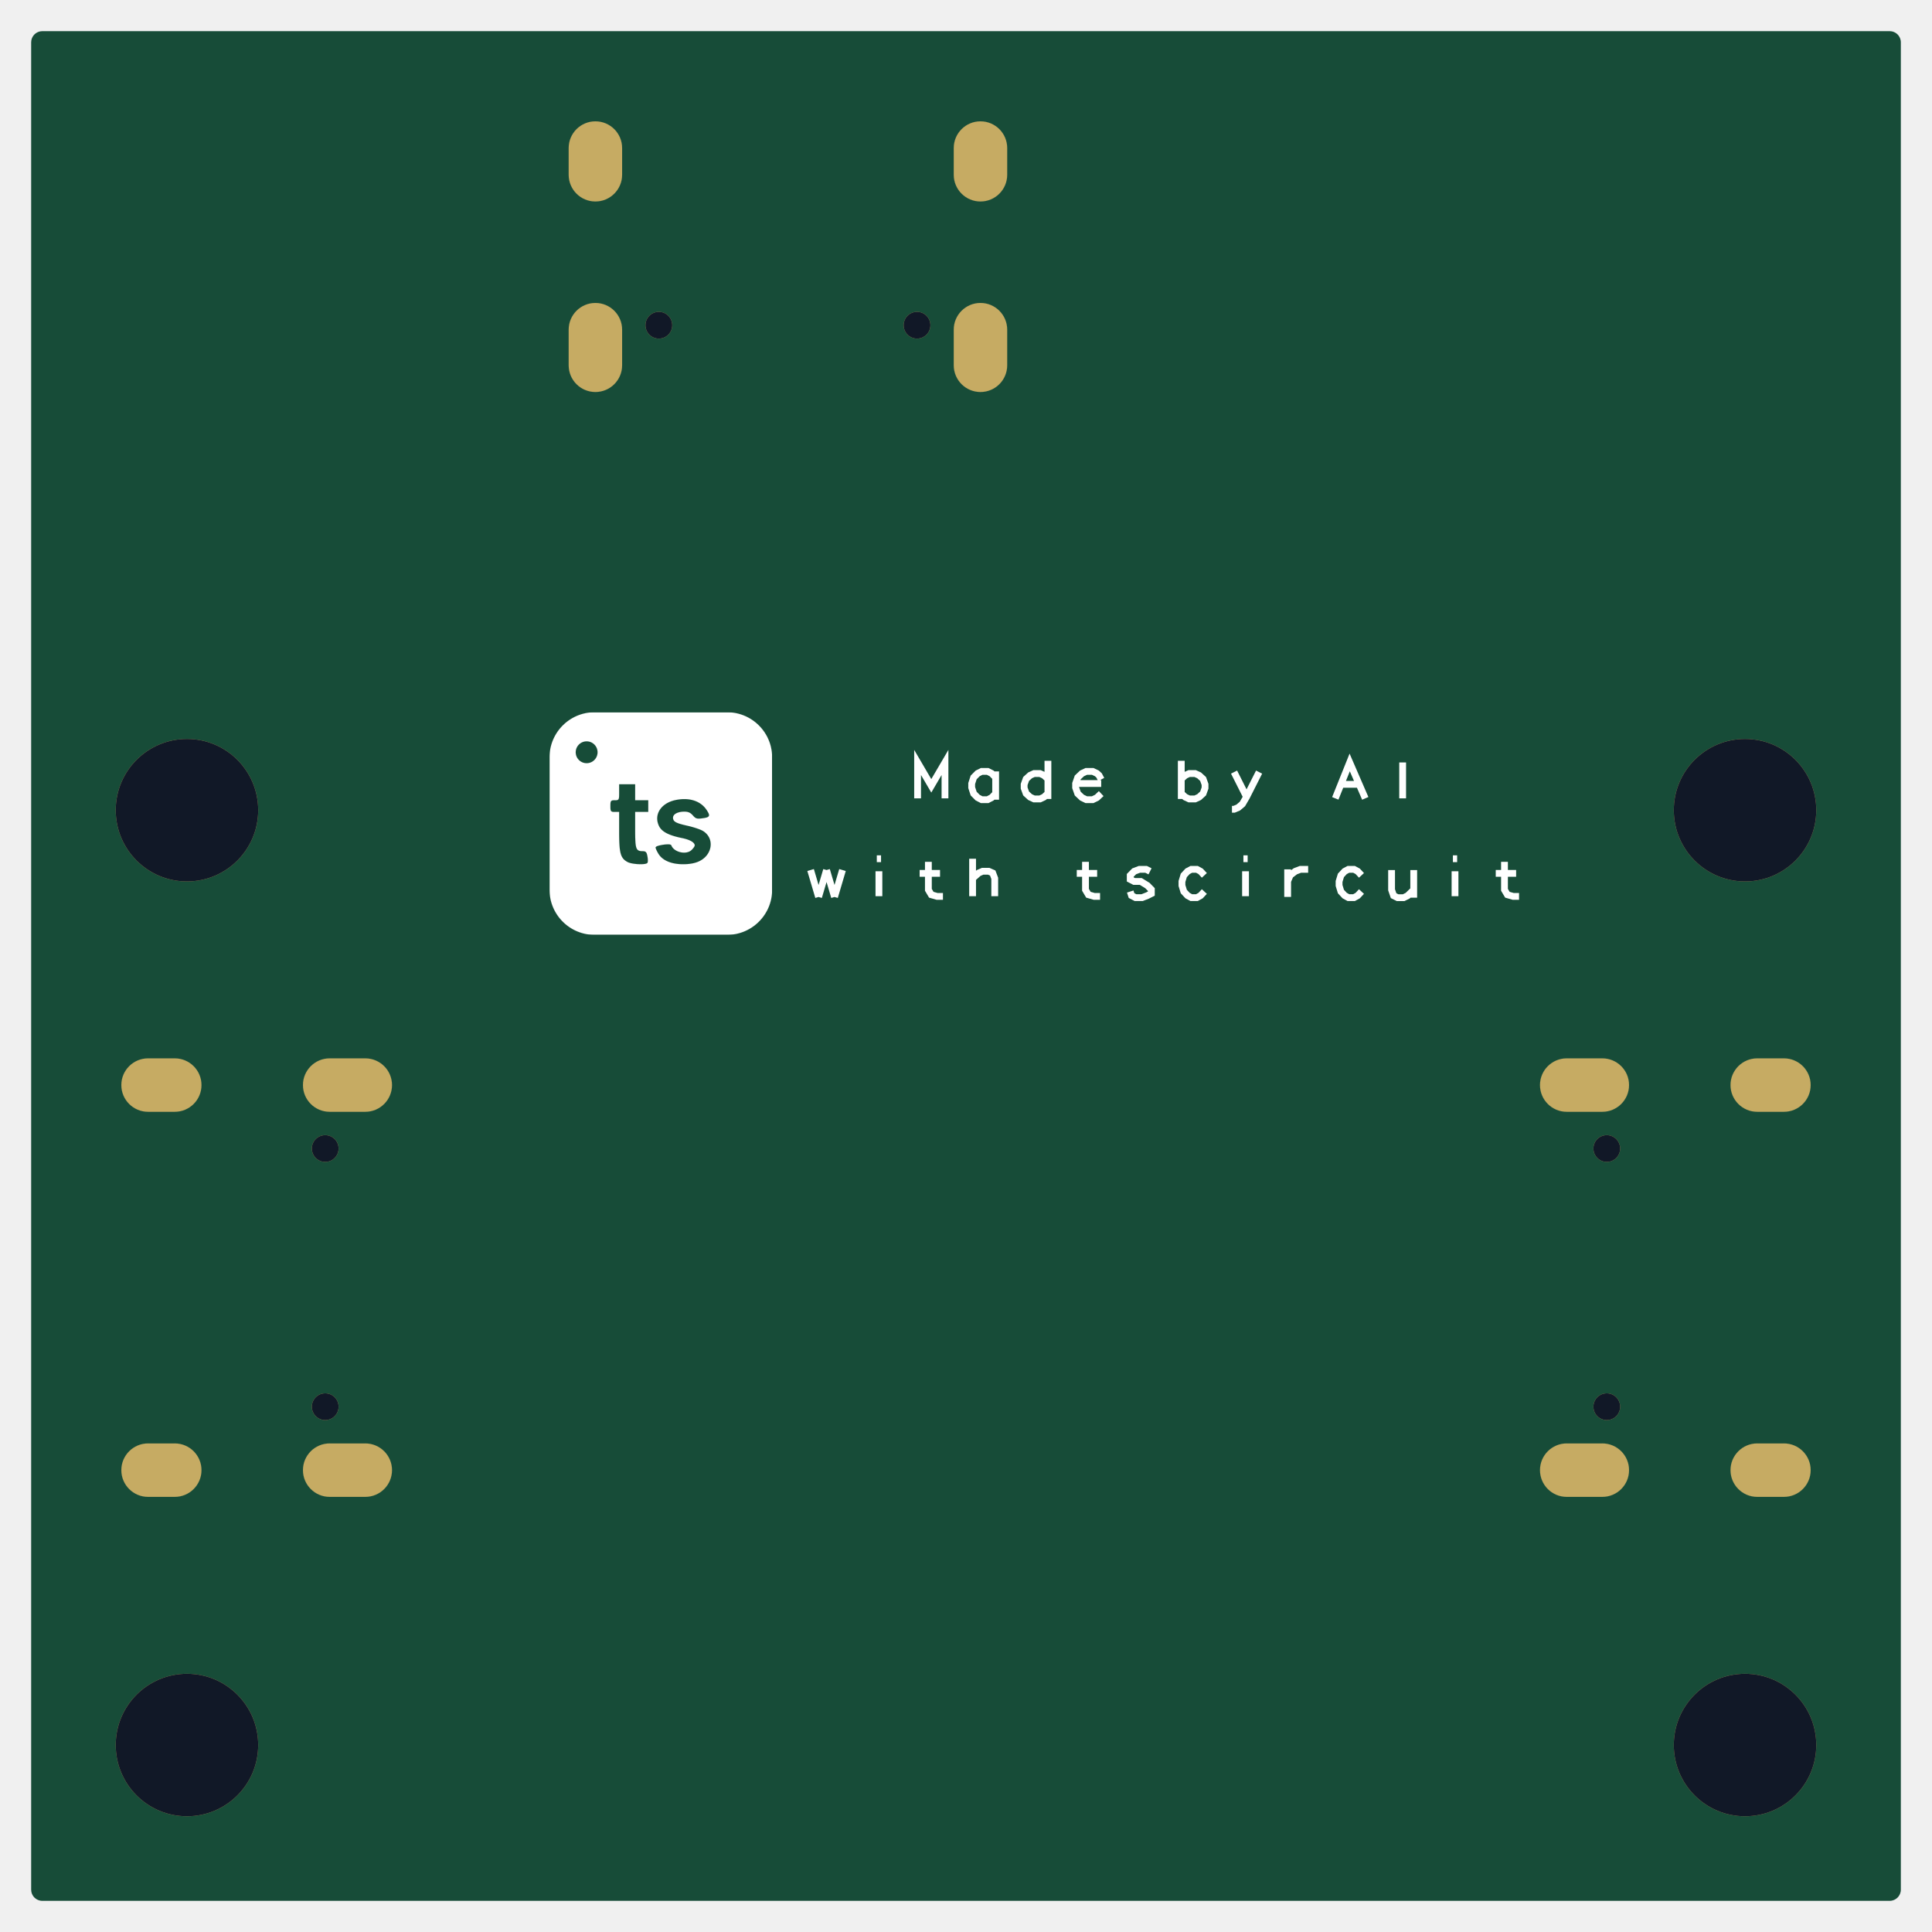
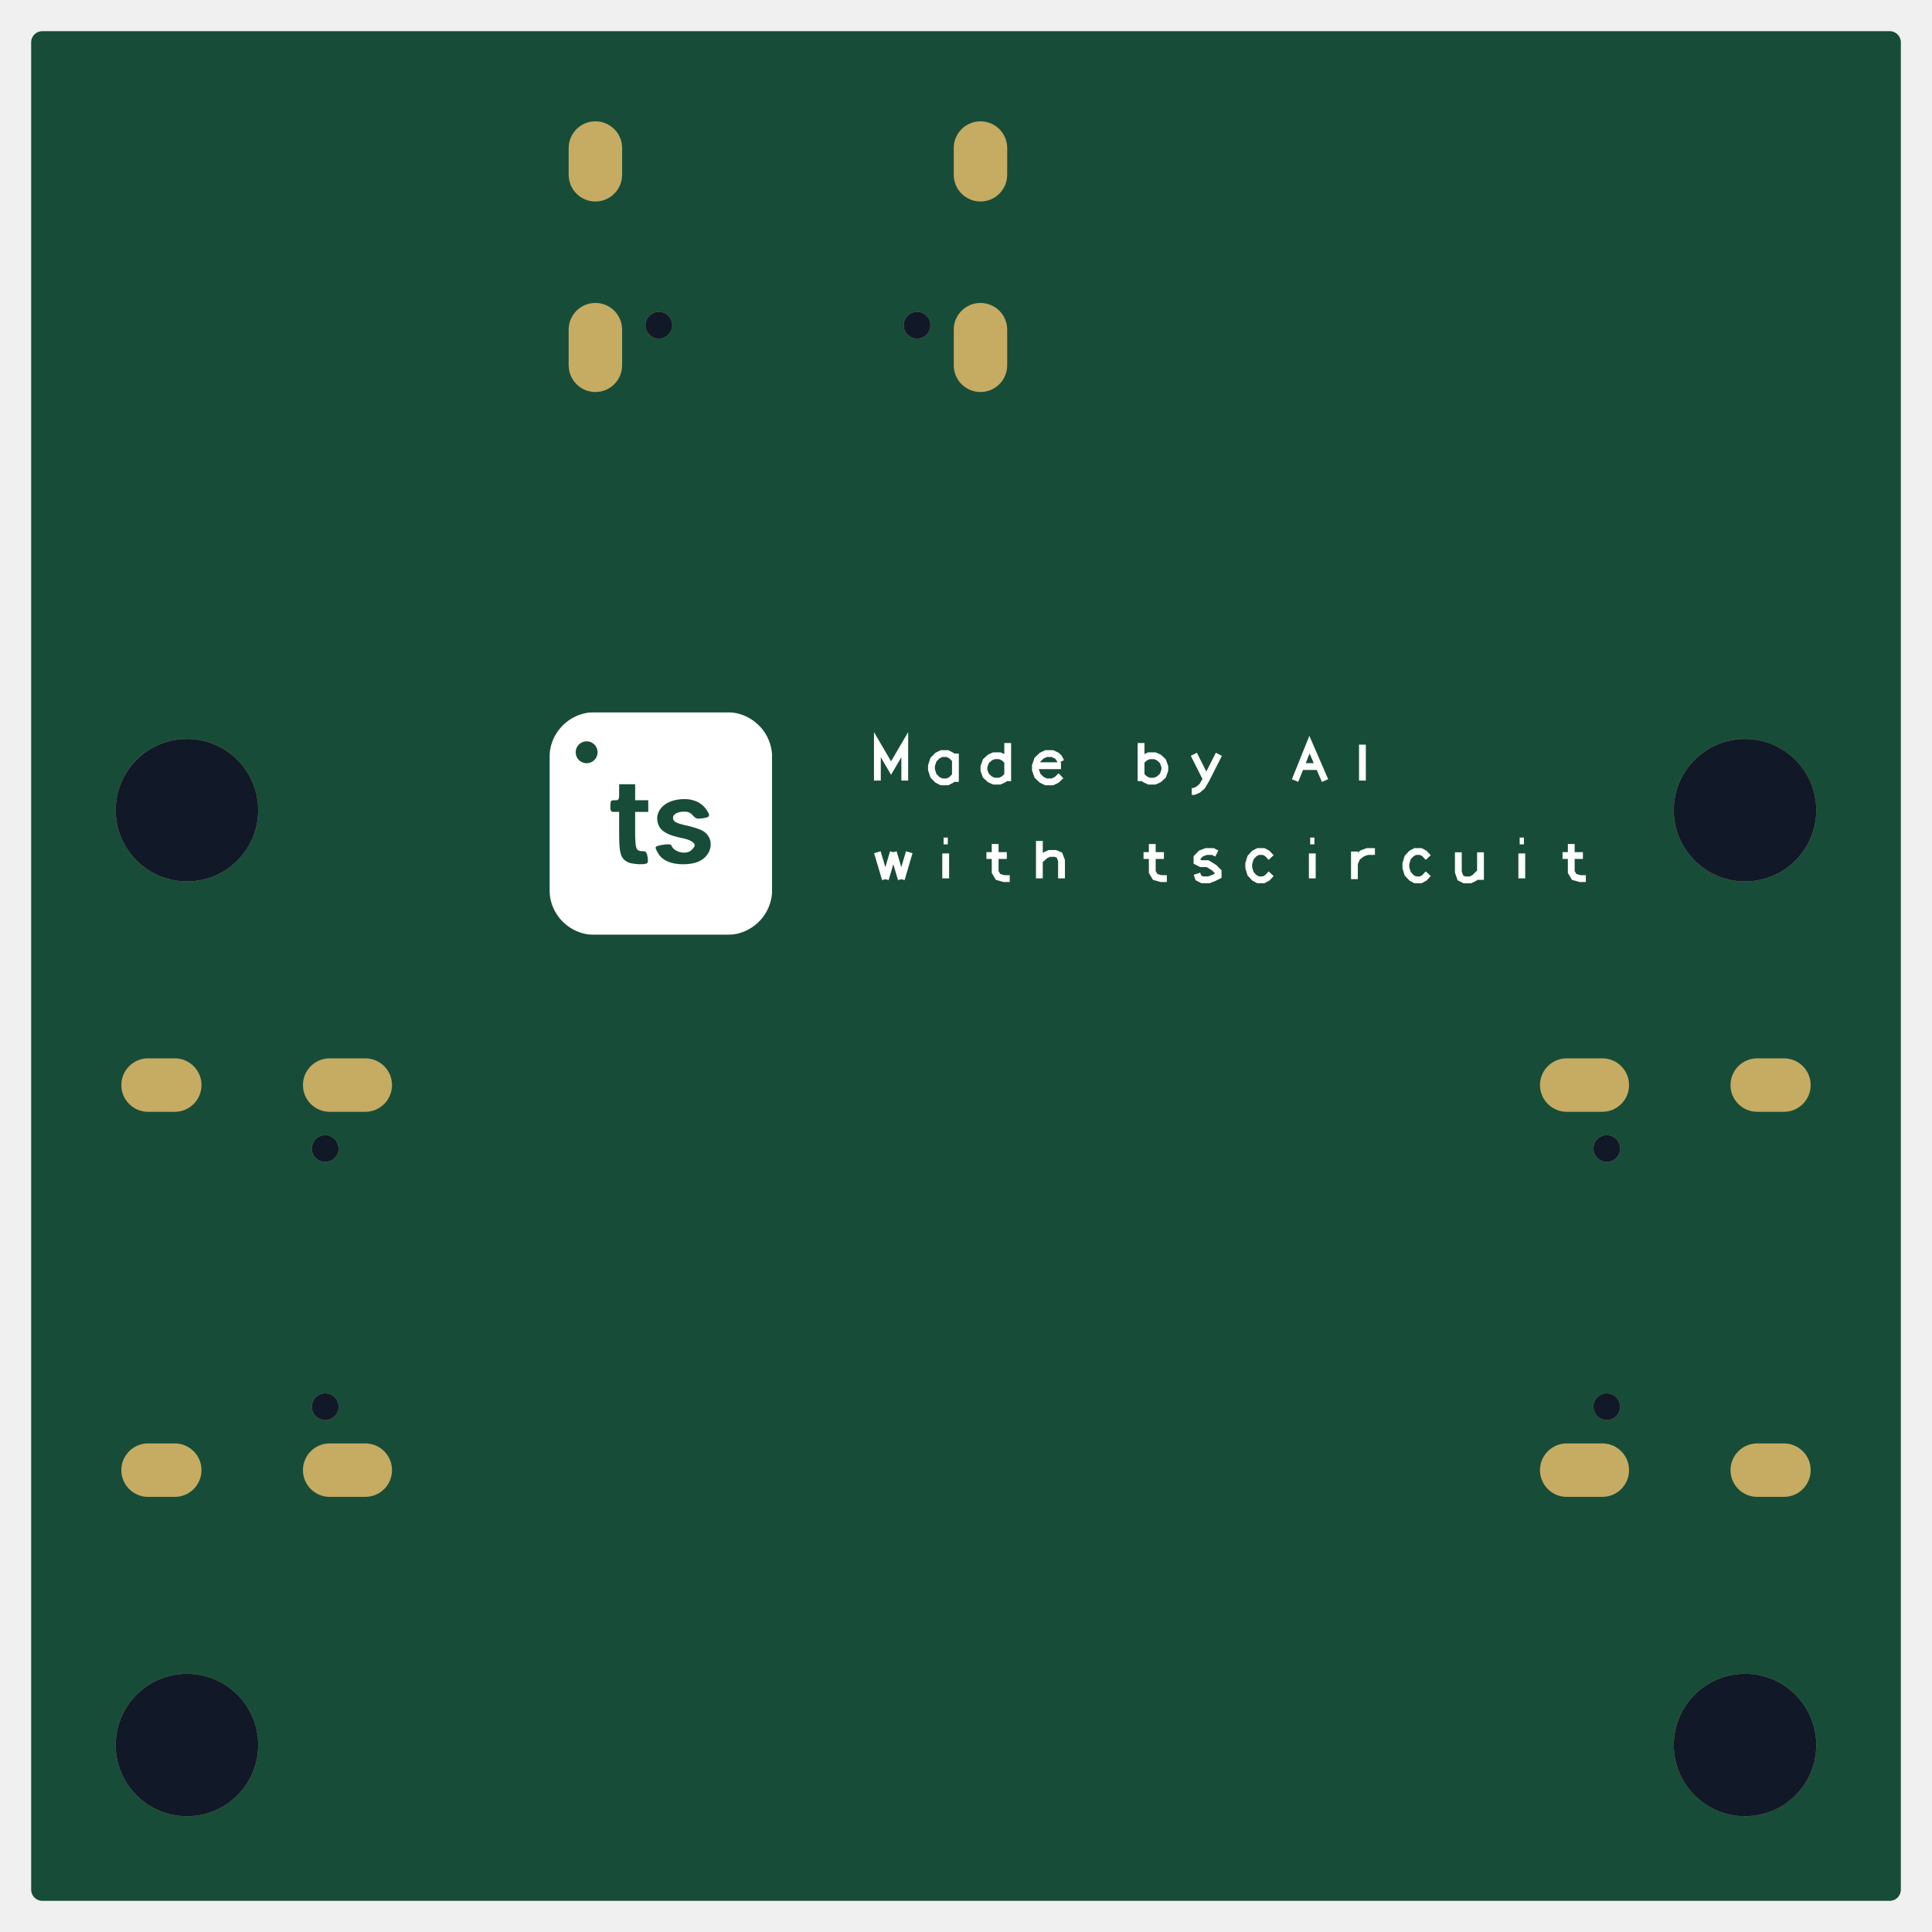
<svg xmlns="http://www.w3.org/2000/svg" xmlns:xlink="http://www.w3.org/1999/xlink" viewBox="-21700 -21700 43400 43400">
  <rect x="-21000" y="-21000" width="42000" height="42000" rx="250" fill="#174c38" />
  <g transform="scale(-1 1)">
    <g color="#c6ab63">
      <defs>
        <circle cx="0" cy="0" r="1600" id="resetter-B_Mask-gbr_pad-23" />
        <rect x="-599.999" y="-899.998" width="1199.998" height="1799.996" rx="599.999" ry="599.999" id="resetter-B_Mask-gbr_pad-24" />
        <rect x="-599.999" y="-999.998" width="1199.998" height="1999.996" rx="599.999" ry="599.999" id="resetter-B_Mask-gbr_pad-26" />
        <circle cx="0" cy="0" r="300" id="resetter-B_Mask-gbr_pad-28" />
        <rect x="-899.998" y="-599.999" width="1799.996" height="1199.998" rx="599.999" ry="599.999" id="resetter-B_Mask-gbr_pad-30" />
        <rect x="-999.998" y="-599.999" width="1999.996" height="1199.998" rx="599.999" ry="599.999" id="resetter-B_Mask-gbr_pad-31" />
      </defs>
      <g transform="scale(1,-1)" fill="currentColor" stroke="currentColor">
        <use xlink:href="#resetter-B_Mask-gbr_pad-23" x="-17500" y="3500" />
        <use xlink:href="#resetter-B_Mask-gbr_pad-23" x="17500" y="3500" />
        <use xlink:href="#resetter-B_Mask-gbr_pad-24" x="-325.112" y="18074.131" />
        <use xlink:href="#resetter-B_Mask-gbr_pad-26" x="-325.112" y="13894.307" />
        <use xlink:href="#resetter-B_Mask-gbr_pad-26" x="8325.112" y="13894.307" />
        <use xlink:href="#resetter-B_Mask-gbr_pad-24" x="8325.112" y="18074.131" />
        <use xlink:href="#resetter-B_Mask-gbr_pad-28" x="6899.918" y="14394.433" />
        <use xlink:href="#resetter-B_Mask-gbr_pad-28" x="1100.082" y="14394.433" />
        <use xlink:href="#resetter-B_Mask-gbr_pad-30" x="18074.131" y="-2674.888" />
        <use xlink:href="#resetter-B_Mask-gbr_pad-31" x="13894.307" y="-2674.888" />
        <use xlink:href="#resetter-B_Mask-gbr_pad-31" x="13894.307" y="-11325.112" />
        <use xlink:href="#resetter-B_Mask-gbr_pad-30" x="18074.131" y="-11325.112" />
        <use xlink:href="#resetter-B_Mask-gbr_pad-28" x="14394.433" y="-9899.918" />
        <use xlink:href="#resetter-B_Mask-gbr_pad-28" x="14394.433" y="-4100.082" />
        <use xlink:href="#resetter-B_Mask-gbr_pad-30" x="-18074.131" y="-11325.112" />
        <use xlink:href="#resetter-B_Mask-gbr_pad-31" x="-13894.307" y="-11325.112" />
        <use xlink:href="#resetter-B_Mask-gbr_pad-31" x="-13894.307" y="-2674.888" />
        <use xlink:href="#resetter-B_Mask-gbr_pad-30" x="-18074.131" y="-2674.888" />
        <use xlink:href="#resetter-B_Mask-gbr_pad-28" x="-14394.433" y="-4100.082" />
        <use xlink:href="#resetter-B_Mask-gbr_pad-28" x="-14394.433" y="-9899.918" />
        <use xlink:href="#resetter-B_Mask-gbr_pad-23" x="-17500" y="-17500" />
        <use xlink:href="#resetter-B_Mask-gbr_pad-23" x="17500" y="-17500" />
      </g>
    </g>
    <g color="white">
      <defs>
        <mask id="resetter-B_SilkScreen-gbr_clear-1" fill="#000" stroke="#000">
          <g>
            <rect x="4355.4" y="700" width="5000" height="5000" fill="#fff" />
            <path d="M 8767.165 4801.307 8766.64 4817.337 8765.068 4833.299 8762.455 4849.123 8758.813 4864.743 8754.157 4880.091 8748.508 4895.102 8741.888 4909.711 8734.328 4923.856 8725.858 4937.476 8716.516 4950.513 8706.341 4962.912 8695.377 4974.618 8683.671 4985.582 8671.273 4995.757 8658.236 5005.099 8644.616 5013.568 8630.471 5021.129 8615.862 5027.748 8600.851 5033.398 8585.503 5038.054 8569.883 5041.696 8554.058 5044.308 8538.097 5045.88 8522.067 5046.405 8506.036 5045.88 8490.075 5044.308 8474.25 5041.696 8458.631 5038.054 8443.282 5033.398 8428.272 5027.748 8413.663 5021.129 8399.518 5013.568 8385.897 5005.099 8372.86 4995.757 8360.462 4985.582 8348.756 4974.618 8337.792 4962.912 8327.617 4950.513 8318.275 4937.476 8309.806 4923.856 8302.245 4909.711 8295.626 4895.102 8289.976 4880.091 8285.32 4864.743 8281.678 4849.123 8279.065 4833.299 8277.493 4817.337 8276.969 4801.307 8277.493 4785.277 8279.065 4769.315 8281.678 4753.491 8285.32 4737.871 8289.976 4722.523 8295.626 4707.512 8302.245 4692.903 8309.806 4678.758 8318.275 4665.138 8327.617 4652.101 8337.792 4639.703 8348.756 4627.997 8360.462 4617.033 8372.86 4606.858 8385.897 4597.516 8399.518 4589.046 8413.663 4581.485 8428.272 4574.866 8443.282 4569.216 8458.631 4564.561 8474.25 4560.919 8490.075 4558.306 8506.036 4556.734 8522.067 4556.209 8538.097 4556.734 8554.058 4558.306 8569.883 4560.919 8585.503 4564.561 8600.851 4569.216 8615.862 4574.866 8630.471 4581.485 8644.616 4589.046 8658.236 4597.516 8671.273 4606.858 8683.671 4617.033 8695.377 4627.997 8706.341 4639.703 8716.516 4652.101 8725.858 4665.138 8734.328 4678.758 8741.888 4692.903 8748.508 4707.512 8754.157 4722.523 8758.813 4737.871 8762.455 4753.491 8765.068 4769.315 8766.64 4785.277 8767.165 4801.307" />
            <path d="M 7987.675 3592.245 7987.507 3621.216 7986.56 3650.17 7983.266 3678.932 7972.203 3705.385 7947.341 3719.195 7918.598 3722.495 7889.632 3722.964 7858.233 3723.362 7827.211 3727.643 7803.705 3747.085 7795.419 3777.227 7792.774 3808.509 7791.883 3839.899 7791.631 3871.302 7791.596 3902.706 7791.596 4082.441 7432.119 4082.441 7432.119 3722.964 7138.001 3722.964 7138.001 3461.526 7432.119 3461.526 7432.119 3059.569 7432.086 3027.381 7431.973 2995.193 7431.752 2963.006 7431.389 2930.821 7430.837 2898.638 7430.034 2866.46 7428.894 2834.293 7427.295 2802.145 7425.057 2770.036 7421.901 2738.005 7417.378 2706.14 7410.706 2674.662 7400.464 2644.18 7384.222 2616.504 7359.893 2595.725 7329.841 2584.527 7297.985 2580.143 7265.818 2579.173 7235.528 2577.742 7206.302 2570.13 7183.664 2550.474 7170.65 2523.169 7162.526 2493.95 7156.393 2464.239 7151.689 2434.881 7148.515 2405.319 7147.027 2375.626 7147.897 2345.917 7154.688 2317.19 7180.238 2301.06 7210.088 2293.78 7240.574 2289.769 7271.253 2287.64 7301.996 2286.839 7332.75 2287.096 7363.482 2288.271 7394.17 2290.299 7424.791 2293.165 7455.318 2296.905 7485.711 2301.606 7515.908 2307.431 7545.796 2314.67 7575.135 2323.869 7603.276 2336.209 7631.341 2352.578 7658.033 2371.093 7682.638 2392.293 7704.379 2416.413 7722.72 2443.21 7737.608 2472.075 7749.415 2502.338 7758.691 2533.475 7765.976 2565.14 7771.714 2597.123 7776.252 2629.299 7779.851 2661.595 7782.709 2693.965 7784.975 2726.382 7786.766 2758.828 7788.169 2791.294 7789.255 2823.772 7790.081 2856.258 7790.69 2888.748 7791.119 2921.242 7791.397 2953.737 7791.549 2986.233 7791.596 3018.729 7791.596 3461.526 7889.632 3461.526 7918.598 3461.995 7947.341 3465.295 7972.202 3479.106 7983.266 3505.559 7986.56 3534.32 7987.507 3563.274 7987.675 3592.245" />
            <path d="M 6974.482 2664.833 6953.117 2685.444 6924.39 2696.933 6894.676 2705.626 6864.539 2712.73 6834.151 2718.676 6803.588 2723.641 6772.888 2727.674 6742.074 2730.716 6711.167 2732.577 6680.209 2732.796 6649.39 2730.063 6622.825 2716.644 6610.05 2687.353 6592.542 2660.61 6571.247 2636.762 6547.03 2615.879 6520.589 2597.886 6492.455 2582.669 6463.03 2570.127 6432.622 2560.198 6401.484 2552.875 6369.838 2548.209 6337.907 2546.319 6305.94 2547.397 6274.25 2551.711 6243.26 2559.598 6213.56 2571.434 6185.951 2587.542 6161.429 2608.033 6140.478 2630.417 6121.061 2654.145 6103.716 2679.416 6092.253 2707.556 6099.725 2738.178 6118.056 2764.024 6141.843 2785.068 6168.398 2802.532 6196.526 2817.35 6225.639 2830.133 6255.418 2841.283 6285.67 2851.079 6316.272 2859.721 6347.142 2867.354 6378.22 2874.092 6409.4 2880.602 6440.496 2887.498 6471.494 2894.822 6502.376 2902.624 6533.117 2910.96 6563.689 2919.899 6594.053 2929.518 6624.162 2939.908 6653.953 2951.176 6683.345 2963.447 6712.23 2976.866 6740.466 2991.598 6767.867 3007.829 6794.187 3025.757 6819.114 3045.574 6842.263 3067.436 6863.201 3091.422 6881.492 3117.479 6896.782 3145.402 6909.446 3174.591 6919.909 3204.64 6927.974 3235.417 6933.467 3266.754 6936.238 3298.449 6936.181 3330.263 6933.243 3361.941 6927.425 3393.218 6918.789 3423.838 6907.448 3453.563 6893.557 3482.185 6877.3 3509.535 6858.882 3535.478 6838.509 3559.919 6816.391 3582.792 6792.725 3604.061 6767.699 3623.712 6741.485 3641.749 6714.24 3658.189 6686.106 3673.058 6657.213 3686.392 6627.676 3698.231 6597.596 3708.616 6567.066 3717.593 6536.168 3725.209 6505.209 3731.661 6474.069 3737.174 6442.771 3741.708 6411.342 3745.217 6379.812 3747.654 6348.216 3748.97 6316.592 3749.116 6284.987 3748.038 6253.451 3745.684 6222.044 3742 6190.829 3736.933 6159.882 3730.432 6129.284 3722.448 6099.126 3712.937 6069.506 3701.864 6040.532 3689.199 6012.315 3674.925 5984.974 3659.039 5958.628 3641.554 5933.393 3622.499 5909.385 3601.922 5886.706 3579.887 5865.449 3556.477 5845.692 3531.789 5827.492 3505.931 5811.08 3480.407 5795.579 3454.321 5781.897 3427.247 5772.542 3398.452 5775.569 3368.785 5797.05 3348 5825.093 3336.559 5854.522 3329.192 5884.37 3323.732 5914.387 3319.278 5945.076 3315.317 5975.86 3312.194 6006.766 3310.858 6037.579 3313.27 6067.025 3322.457 6092.948 3339.215 6115.442 3360.435 6136.109 3383.461 6157.23 3406.02 6180.625 3426.197 6206.606 3442.892 6234.929 3455.195 6264.819 3462.981 6295.462 3466.944 6326.348 3468.062 6357.953 3467.183 6389.451 3464.445 6420.702 3459.657 6451.509 3452.56 6481.573 3442.795 6510.404 3429.854 6537.137 3413.028 6560.146 3391.434 6576.492 3364.521 6582.449 3333.66 6579.456 3302.643 6568.101 3273.716 6547.912 3250.062 6522.467 3232.052 6494.634 3217.942 6465.682 3206.274 6436.143 3196.172 6406.265 3187.118 6376.174 3178.794 6345.944 3170.994 6315.616 3163.58 6285.22 3156.453 6254.773 3149.546 6225.176 3142.654 6195.694 3135.287 6166.324 3127.484 6137.067 3119.267 6107.928 3110.644 6078.914 3101.609 6050.04 3092.135 6021.329 3082.176 5992.824 3071.645 5964.599 3060.387 5936.814 3048.086 5909.942 3033.922 5883.401 3016.408 5858.339 2996.839 5835.007 2975.237 5813.658 2951.674 5794.534 2926.274 5777.849 2899.209 5763.782 2870.695 5752.468 2840.981 5743.992 2810.337 5738.393 2779.039 5735.666 2747.36 5735.774 2715.564 5738.648 2683.898 5744.201 2652.59 5752.33 2621.849 5762.92 2591.866 5775.847 2562.814 5790.98 2534.847 5808.185 2508.104 5827.321 2482.707 5848.244 2458.761 5870.808 2436.352 5894.863 2415.553 5920.26 2396.416 5946.852 2378.976 5974.495 2363.252 6003.047 2349.248 6033.152 2336.706 6063.935 2325.928 6095.232 2316.749 6126.919 2309.019 6158.9 2302.609 6191.099 2297.406 6223.459 2293.314 6255.932 2290.246 6288.481 2288.13 6321.075 2286.902 6353.691 2286.503 6385.111 2286.903 6416.509 2288.13 6447.861 2290.231 6479.138 2293.256 6510.304 2297.257 6541.32 2302.294 6572.136 2308.431 6602.697 2315.736 6632.933 2324.283 6662.765 2334.148 6692.097 2345.412 6720.815 2358.158 6748.788 2372.464 6775.862 2388.407 6801.86 2406.047 6826.586 2425.428 6849.827 2446.566 6871.361 2469.44 6890.968 2493.984 6908.449 2520.085 6924.603 2547.695 6939.77 2575.86 6953.837 2604.589 6966.334 2634.03 6974.482 2664.833" />
          </g>
        </mask>
      </defs>
      <g transform="scale(1,-1)" fill="currentColor" stroke="currentColor">
        <g mask="url(#resetter-B_SilkScreen-gbr_clear-1)">
          <path d="M 9355.4 4686.928 9354.889 4719.403 9353.353 4751.846 9350.788 4784.224 9347.191 4816.504 9342.562 4848.651 9336.901 4880.634 9330.214 4912.417 9322.505 4943.968 9313.781 4975.254 9304.051 5006.241 9293.324 5036.898 9281.613 5067.193 9268.931 5097.093 9255.291 5126.57 9240.709 5155.592 9225.202 5184.13 9208.787 5212.156 9191.481 5239.641 9173.305 5266.557 9154.277 5292.879 9134.418 5318.58 9113.749 5343.634 9092.292 5368.017 9070.069 5391.703 9047.103 5414.669 9023.417 5436.892 8999.034 5458.349 8973.98 5479.018 8948.279 5498.877 8921.957 5517.905 8895.041 5536.081 8867.556 5553.387 8839.53 5569.802 8810.992 5585.309 8781.97 5599.891 8752.493 5613.531 8722.593 5626.213 8692.298 5637.924 8661.641 5648.651 8630.654 5658.381 8599.368 5667.105 8567.817 5674.814 8536.034 5681.501 8504.051 5687.162 8471.904 5691.791 8439.624 5695.388 8407.246 5697.953 8374.803 5699.489 8342.328 5700 5368.472 5700 5335.997 5699.489 5303.554 5697.954 5271.176 5695.388 5238.896 5691.791 5206.749 5687.162 5174.766 5681.502 5142.983 5674.815 5111.432 5667.106 5080.146 5658.382 5049.158 5648.651 5018.502 5637.925 4988.207 5626.214 4958.306 5613.532 4928.83 5599.892 4899.807 5585.31 4871.269 5569.803 4843.244 5553.388 4815.758 5536.082 4788.842 5517.906 4762.52 5498.878 4736.819 5479.019 4711.764 5458.351 4687.382 5436.894 4663.696 5414.671 4640.729 5391.704 4618.506 5368.018 4597.049 5343.636 4576.381 5318.581 4556.522 5292.88 4537.494 5266.558 4519.318 5239.641 4502.012 5212.156 4485.597 5184.131 4470.09 5155.592 4455.508 5126.57 4441.869 5097.094 4429.186 5067.193 4417.475 5036.898 4406.749 5006.242 4397.019 4975.254 4388.295 4943.968 4380.586 4912.417 4373.898 4880.634 4368.238 4848.651 4363.609 4816.504 4360.012 4784.224 4357.446 4751.846 4355.911 4719.403 4355.4 4686.928 4355.4 1713.072 4355.911 1680.597 4357.446 1648.154 4360.012 1615.776 4363.609 1583.496 4368.238 1551.348 4373.898 1519.366 4380.585 1487.583 4388.294 1456.031 4397.018 1424.746 4406.748 1393.758 4417.475 1363.101 4429.185 1332.806 4441.868 1302.905 4455.507 1273.429 4470.089 1244.407 4485.596 1215.868 4502.011 1187.843 4519.316 1160.358 4537.493 1133.441 4556.521 1107.118 4576.379 1081.418 4597.048 1056.363 4618.505 1031.981 4640.728 1008.294 4663.694 985.328 4687.381 963.105 4711.763 941.648 4736.818 920.979 4762.518 901.121 4788.841 882.093 4815.758 863.916 4843.243 846.611 4871.268 830.196 4899.807 814.689 4928.829 800.107 4958.305 786.468 4988.206 773.785 5018.501 762.075 5049.158 751.348 5080.146 741.618 5111.431 732.894 5142.983 725.185 5174.766 718.498 5206.748 712.838 5238.896 708.209 5271.176 704.612 5303.554 702.046 5335.997 700.511 5368.472 700 8342.328 700 8374.803 700.511 8407.246 702.046 8439.624 704.612 8471.904 708.209 8504.051 712.838 8536.034 718.498 8567.817 725.186 8599.368 732.895 8630.654 741.619 8661.642 751.349 8692.298 762.075 8722.593 773.786 8752.494 786.469 8781.97 800.108 8810.992 814.69 8839.531 830.197 8867.556 846.612 8895.041 863.918 8921.958 882.094 8948.28 901.122 8973.981 920.981 8999.036 941.649 9023.418 963.106 9047.104 985.329 9070.071 1008.296 9092.294 1031.982 9113.751 1056.364 9134.419 1081.419 9154.278 1107.12 9173.306 1133.442 9191.482 1160.358 9208.788 1187.844 9225.203 1215.869 9240.71 1244.407 9255.292 1273.43 9268.932 1302.906 9281.614 1332.807 9293.325 1363.102 9304.051 1393.758 9313.782 1424.746 9322.506 1456.032 9330.215 1487.583 9336.902 1519.366 9342.562 1551.349 9347.191 1583.496 9350.788 1615.776 9353.354 1648.154 9354.889 1680.597 9355.4 1713.072 9355.4 4686.928" />
        </g>
-         <path d="M 1087.29 3765.726 1087.29 4572.515 779.62 4047.135 471.953 4572.515 471.953 3765.726 M -665.897 4371.47 -665.897 3735.982 M -665.897 4235.949 -575.772 4326.733 -486.99 4371.47 -352.476 4371.47 -262.353 4326.733 -172.23 4235.949 -127.838 4099.116 -127.838 4008.332 -172.23 3872.814 -262.353 3782.029 -352.476 3735.982 -486.99 3735.982 -575.772 3782.029 -665.897 3872.814 M -1840.351 4609.122 -1840.351 3752.618 M -1840.351 4201.543 -1750.911 4283.058 -1662.8 4323.225 -1529.302 4323.225 -1439.859 4283.058 -1350.414 4201.543 -1306.361 4078.68 -1306.361 3997.163 -1350.414 3875.481 -1439.859 3793.964 -1529.302 3752.618 -1662.8 3752.618 -1750.911 3793.964 -1840.351 3875.481 M -2462.513 4099.118 -3037.177 4099.118 M -3037.177 4189.9 -2989.766 4280.685 -2940.92 4326.733 -2846.101 4371.47 -2702.435 4371.47 -2606.179 4326.733 -2509.923 4235.951 -2462.513 4099.118 -2462.513 4008.332 -2509.923 3872.815 -2606.179 3782.029 -2702.435 3735.982 -2846.101 3735.982 -2940.92 3782.029 -3037.177 3872.815 M -4835.825 4609.122 -4835.825 3752.618 M -4835.825 4201.543 -4925.268 4283.058 -5013.379 4323.225 -5146.874 4323.225 -5236.321 4283.058 -5325.765 4201.543 -5369.816 4078.68 -5369.816 3997.163 -5325.765 3875.481 -5236.321 3793.964 -5146.874 3752.618 -5013.379 3752.618 -4925.268 3793.964 -4835.825 3875.481 M -6021.784 4355.781 -6302.164 3798.444 M -6584.073 4355.781 -6302.164 3798.444 -6209.21 3639.206 -6115.498 3559.587 -6021.784 3520.352 -5974.546 3520.352 M -8295.565 3765.726 -8619.378 4572.515 -8969.009 3765.726 M -8458.876 4080.42 -8789.987 4080.42 M -9808.775 4572.515 -9808.775 3765.726" fill="none" stroke-width="153" />
-         <path d="M 3490.819 2155.781 3311.71 1550.554 M 3132.6 2155.781 3311.71 1550.554 M 3132.6 2155.781 2953.487 1550.554 M 2774.377 2155.781 2953.487 1550.554 M 2003.709 2409.122 1908.509 2409.122 M 1956.167 2128.454 1956.167 1568.288 M 845.064 2340.556 845.064 1711.407 779.625 1601.006 648.739 1563.491 517.856 1563.491 M 1041.387 2081.199 583.297 2081.199 M -148.175 2409.122 -148.175 1568.288 M -148.175 1968.41 -283.711 2089.022 -374.481 2128.458 -510.016 2128.458 -600.172 2089.022 -645.559 1968.41 -645.559 1568.288 M -2684.401 2340.556 -2684.401 1711.407 -2749.841 1601.006 -2880.726 1563.491 -3011.61 1563.491 M -2488.079 2081.199 -2946.168 2081.199 M -4134.023 2126.733 -4045.012 2171.47 -3896.661 2171.47 -3777.981 2126.733 -3688.972 2035.951 -3688.972 1945.167 -3777.981 1899.118 -3926.33 1899.118 -4074.68 1808.332 -4163.695 1717.549 -4163.695 1626.764 -4074.68 1582.029 -3955.999 1535.982 -3807.653 1535.982 -3718.642 1582.029 -3688.972 1672.815 M -5354.418 2035.951 -5270.133 2126.733 -5187.106 2171.47 -5061.307 2171.47 -4977.021 2126.733 -4892.738 2035.951 -4851.224 1899.118 -4851.224 1808.332 -4892.738 1672.815 -4977.021 1582.029 -5061.307 1535.982 -5187.106 1535.982 -5270.133 1582.029 -5354.418 1672.815 M -6231.709 2409.122 -6326.909 2409.122 M -6279.252 2128.454 -6279.252 1568.288 M -7225.409 2171.47 -7225.409 1551.653 M -7225.409 1905.835 -7283.007 2039.293 -7398.202 2127.838 -7513.396 2171.47 -7686.187 2171.47 M -8883.883 2035.951 -8799.598 2126.733 -8716.571 2171.47 -8590.772 2171.47 -8506.486 2126.733 -8422.204 2035.951 -8380.689 1899.118 -8380.689 1808.332 -8422.204 1672.815 -8506.486 1582.029 -8590.772 1535.982 -8716.571 1535.982 -8799.598 1582.029 -8883.883 1672.815 M -9560.082 2154.619 -9560.082 1711.901 -9605.468 1579.719 -9695.617 1534.805 -9831.154 1534.805 -9921.928 1579.719 -10057.467 1711.901 M -10057.467 2154.619 -10057.467 1534.805 M -10937.663 2409.122 -11032.863 2409.122 M -10985.206 2128.454 -10985.206 1568.288 M -12096.308 2340.556 -12096.308 1711.407 -12161.748 1601.006 -12292.633 1563.491 -12423.517 1563.491 M -11899.986 2081.199 -12358.075 2081.199" fill="none" stroke-width="153" />
+         <path d="M 1990.817 4165.726 1990.817 4972.515 1683.147 4447.135 1375.48 4972.515 1375.48 4165.726 M 237.631 4771.47 237.631 4135.982 M 237.631 4635.949 327.755 4726.733 416.538 4771.47 551.052 4771.47 641.174 4726.733 731.298 4635.949 775.689 4499.116 775.689 4408.332 731.298 4272.814 641.174 4182.029 551.052 4135.982 416.538 4135.982 327.755 4182.029 237.631 4272.814 M -936.824 5009.122 -936.824 4152.618 M -936.824 4601.543 -847.383 4683.058 -759.272 4723.225 -625.775 4723.225 -536.332 4683.058 -446.887 4601.543 -402.834 4478.68 -402.834 4397.163 -446.887 4275.481 -536.332 4193.964 -625.775 4152.618 -759.272 4152.618 -847.383 4193.964 -936.824 4275.481 M -1558.985 4499.118 -2133.649 4499.118 M -2133.649 4589.9 -2086.239 4680.685 -2037.393 4726.733 -1942.573 4771.47 -1798.907 4771.47 -1702.652 4726.733 -1606.396 4635.951 -1558.985 4499.118 -1558.985 4408.332 -1606.396 4272.815 -1702.652 4182.029 -1798.907 4135.982 -1942.573 4135.982 -2037.393 4182.029 -2133.649 4272.815 M -3932.298 5009.122 -3932.298 4152.618 M -3932.298 4601.543 -4021.741 4683.058 -4109.852 4723.225 -4243.346 4723.225 -4332.794 4683.058 -4422.238 4601.543 -4466.289 4478.68 -4466.289 4397.163 -4422.238 4275.481 -4332.794 4193.964 -4243.346 4152.618 -4109.852 4152.618 -4021.741 4193.964 -3932.298 4275.481 M -5118.256 4755.781 -5398.637 4198.444 M -5680.546 4755.781 -5398.637 4198.444 -5305.683 4039.206 -5211.97 3959.587 -5118.256 3920.352 -5071.018 3920.352 M -7392.038 4165.726 -7715.851 4972.515 -8065.481 4165.726 M -7555.348 4480.42 -7886.46 4480.42 M -8905.247 4972.515 -8905.247 4165.726" fill="none" stroke-width="153" />
+         <path d="M 1990.819 2555.781 1811.71 1950.554 M 1632.6 2555.781 1811.71 1950.554 M 1632.6 2555.781 1453.487 1950.554 M 1274.377 2555.781 1453.487 1950.554 M 503.709 2809.122 408.509 2809.122 M 456.167 2528.454 456.167 1968.288 M -654.936 2740.556 -654.936 2111.407 -720.375 2001.006 -851.261 1963.491 -982.144 1963.491 M -458.613 2481.199 -916.703 2481.199 M -1648.175 2809.122 -1648.175 1968.288 M -1648.175 2368.41 -1783.711 2489.022 -1874.481 2528.458 -2010.016 2528.458 -2100.172 2489.022 -2145.559 2368.41 -2145.559 1968.288 M -4184.401 2740.556 -4184.401 2111.407 -4249.841 2001.006 -4380.726 1963.491 -4511.61 1963.491 M -3988.079 2481.199 -4446.168 2481.199 M -5634.023 2526.733 -5545.012 2571.47 -5396.661 2571.47 -5277.981 2526.733 -5188.972 2435.951 -5188.972 2345.167 -5277.981 2299.118 -5426.33 2299.118 -5574.68 2208.332 -5663.695 2117.549 -5663.695 2026.764 -5574.68 1982.029 -5455.999 1935.982 -5307.653 1935.982 -5218.642 1982.029 -5188.972 2072.815 M -6854.418 2435.951 -6770.133 2526.733 -6687.106 2571.47 -6561.307 2571.47 -6477.021 2526.733 -6392.738 2435.951 -6351.224 2299.118 -6351.224 2208.332 -6392.738 2072.815 -6477.021 1982.029 -6561.307 1935.982 -6687.106 1935.982 -6770.133 1982.029 -6854.418 2072.815 M -7731.709 2809.122 -7826.909 2809.122 M -7779.252 2528.454 -7779.252 1968.288 M -8725.409 2571.47 -8725.409 1951.653 M -8725.409 2305.835 -8783.007 2439.293 -8898.202 2527.838 -9013.396 2571.47 -9186.187 2571.47 M -10383.883 2435.951 -10299.598 2526.733 -10216.571 2571.47 -10090.772 2571.47 -10006.486 2526.733 -9922.204 2435.951 -9880.689 2299.118 -9880.689 2208.332 -9922.204 2072.815 -10006.486 1982.029 -10090.772 1935.982 -10216.571 1935.982 -10299.598 1982.029 -10383.883 2072.815 M -11060.082 2554.619 -11060.082 2111.901 -11105.468 1979.719 -11195.617 1934.805 -11331.154 1934.805 -11421.928 1979.719 -11557.467 2111.901 M -11557.467 2554.619 -11557.467 1934.805 M -12437.663 2809.122 -12532.863 2809.122 M -12485.206 2528.454 -12485.206 1968.288 M -13596.308 2740.556 -13596.308 2111.407 -13661.748 2001.006 -13792.633 1963.491 -13923.517 1963.491 M -13399.986 2481.199 -13858.075 2481.199" fill="none" stroke-width="153" />
      </g>
    </g>
    <g color="#111827">
      <defs>
        <circle cx="0" cy="0" r="1600" id="resetter-drill_npth-drl_pad-10" />
        <circle cx="0" cy="0" r="300" id="resetter-drill_npth-drl_pad-11" />
      </defs>
      <g transform="scale(1,-1)" fill="currentColor" stroke="currentColor">
        <use xlink:href="#resetter-drill_npth-drl_pad-10" x="-17500" y="3500" />
        <use xlink:href="#resetter-drill_npth-drl_pad-10" x="17500" y="3500" />
        <use xlink:href="#resetter-drill_npth-drl_pad-10" x="-17500" y="-17500" />
        <use xlink:href="#resetter-drill_npth-drl_pad-10" x="17500" y="-17500" />
        <use xlink:href="#resetter-drill_npth-drl_pad-11" x="6899.9" y="14394.4" />
        <use xlink:href="#resetter-drill_npth-drl_pad-11" x="1100.1" y="14394.4" />
        <use xlink:href="#resetter-drill_npth-drl_pad-11" x="14394.4" y="-9899.9" />
        <use xlink:href="#resetter-drill_npth-drl_pad-11" x="14394.4" y="-4100.1" />
        <use xlink:href="#resetter-drill_npth-drl_pad-11" x="-14394.4" y="-4100.1" />
        <use xlink:href="#resetter-drill_npth-drl_pad-11" x="-14394.4" y="-9899.9" />
      </g>
    </g>
  </g>
</svg>
